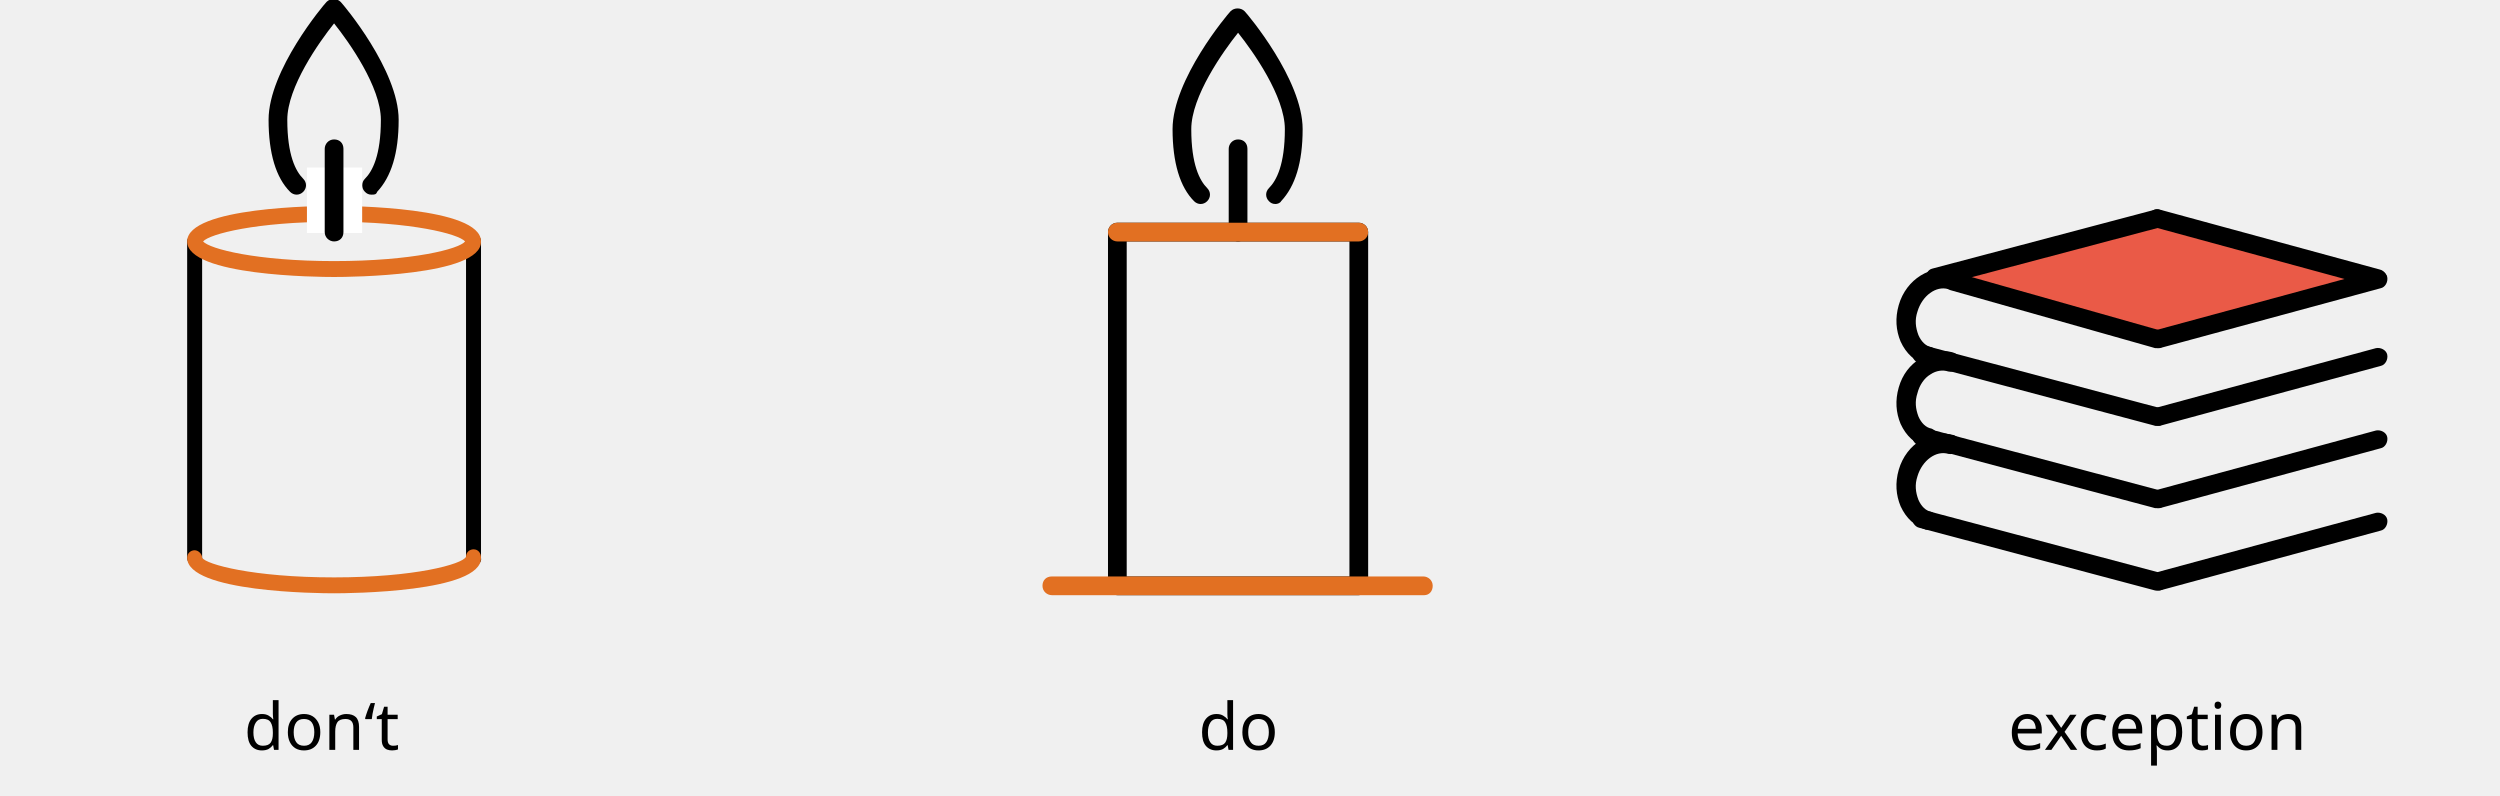
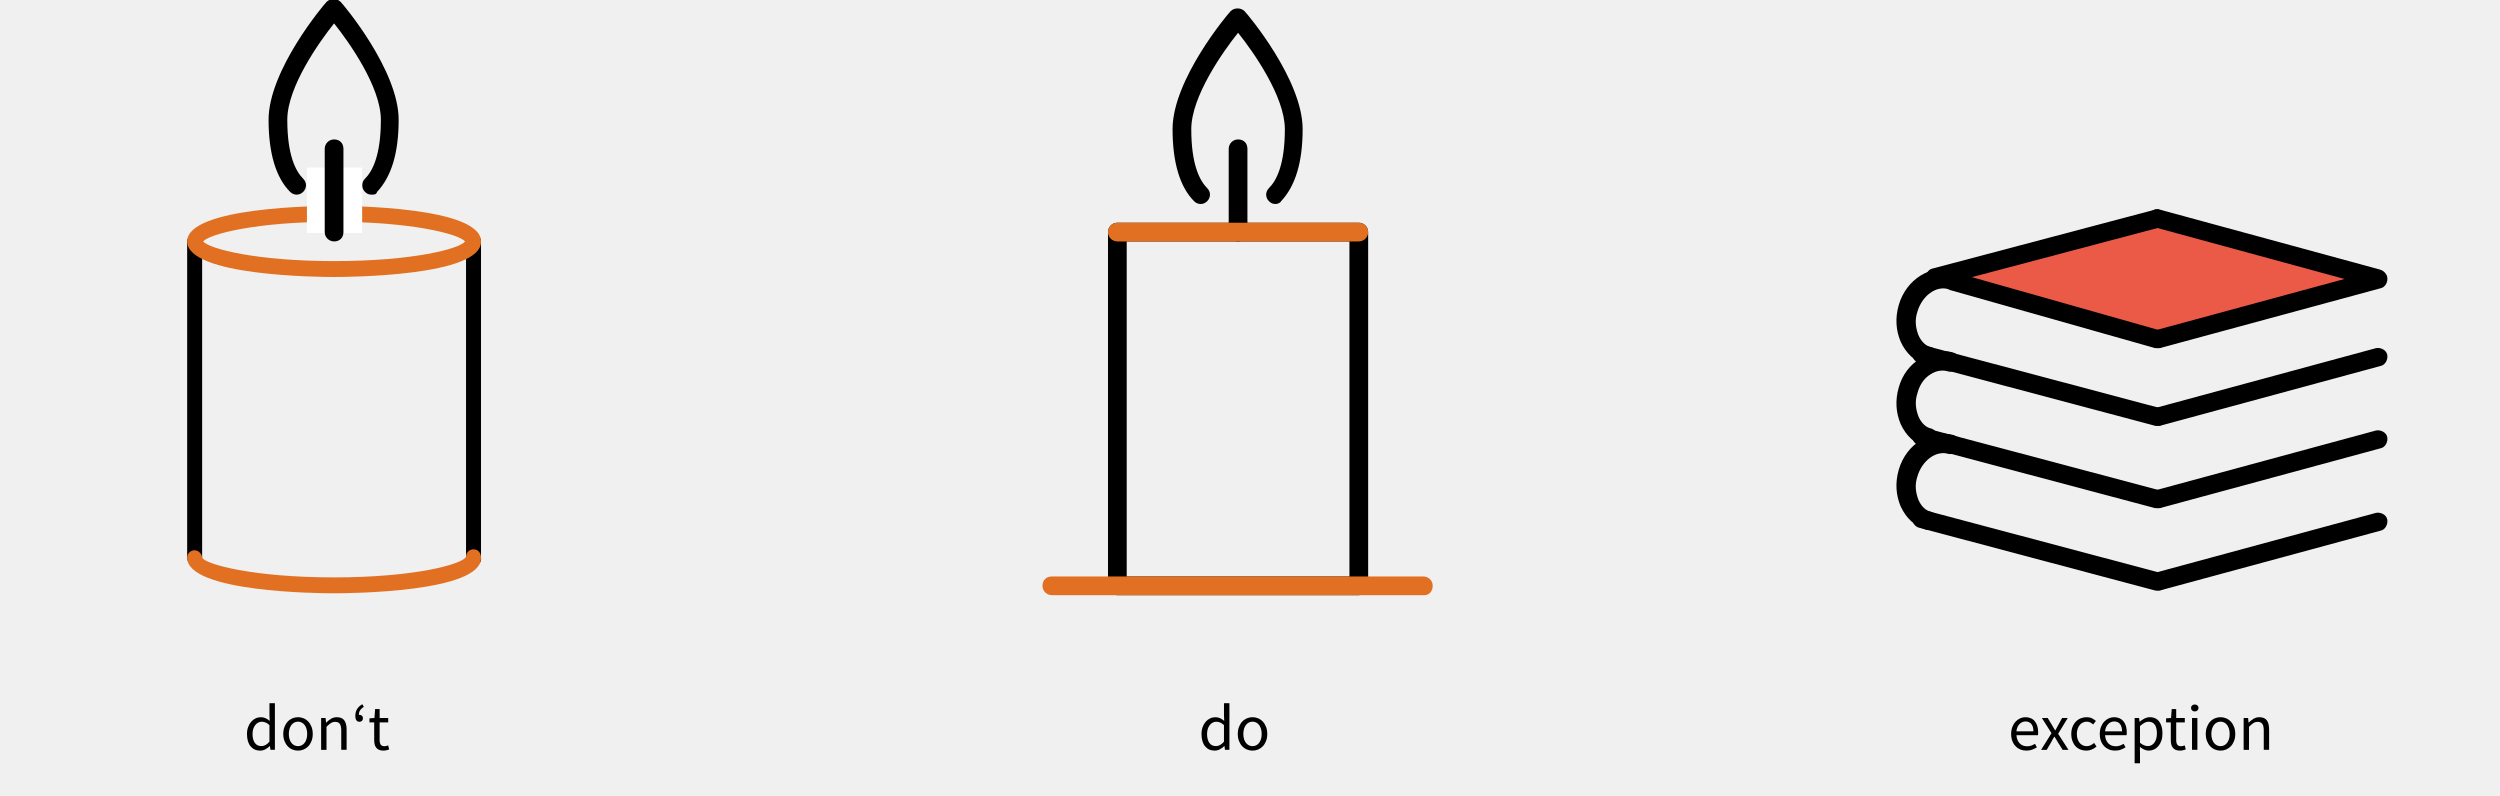
<svg xmlns="http://www.w3.org/2000/svg" version="1.1" id="Ebene_1" x="0px" y="0px" width="267.15px" height="85px" viewBox="0 0 267.15 85" enable-background="new 0 0 267.15 85" xml:space="preserve">
  <g>
-     <path d="M136.3,21.8c-0.301,0-0.5-0.1-0.7-0.3c-0.399-0.4-0.399-1,0-1.4c0.8-0.8,1.7-2.5,1.7-6.3c0-3.5-3.4-8.3-5-10.3   c-1.6,2-5,6.8-5,10.3c0,3.8,0.9,5.5,1.699,6.3c0.399,0.4,0.399,1,0,1.4s-1,0.4-1.399,0c-1.5-1.5-2.3-4.1-2.3-7.7   c0-5.3,5.9-12.3,6.199-12.6c0.399-0.4,1.101-0.4,1.5,0c0.301,0.3,6.201,7.3,6.201,12.6c0,3.6-0.802,6.1-2.302,7.7   C136.8,21.7,136.5,21.8,136.3,21.8z" />
-     <path fill="none" stroke="#FFFFFF" stroke-width="5.916" stroke-linejoin="round" stroke-miterlimit="10" d="M132.3,23.8" />
-     <path d="M132.3,25.8c-0.5,0-1-0.4-1-1v-8.9c0-0.5,0.4-1,1-1s1,0.4,1,1v8.9C133.3,25.4,132.8,25.8,132.3,25.8z" />
-     <path d="M20.8,60.4C20.3,60.4,20,60,20,59.6V25.8c0-0.4,0.4-0.8,0.8-0.8c0.4,0,0.8,0.4,0.8,0.8v33.8C21.7,60.1,21.3,60.4,20.8,60.4   z" />
-     <path d="M50.6,60.4c-0.5,0-0.8-0.4-0.8-0.801V25.8c0-0.5,0.4-0.8,0.8-0.8c0.5,0,0.8,0.4,0.8,0.8v33.8   C51.5,60.1,51.1,60.4,50.6,60.4z" />
-     <path d="M145.201,63.6H119.4c-0.5,0-1-0.398-1-1V24.8c0-0.5,0.4-1,1-1h25.801c0.5,0,1,0.4,1,1v37.8   C146.201,63.1,145.701,63.6,145.201,63.6z M120.4,61.6h23.801V25.8H120.4V61.6z" />
-     <path d="M39.7,20.8c-0.3,0-0.5-0.1-0.7-0.3c-0.4-0.4-0.4-1,0-1.4c0.8-0.8,1.7-2.5,1.7-6.3c0-3.5-3.4-8.3-5-10.3   c-1.6,2-5,6.8-5,10.3c0,3.8,0.9,5.5,1.7,6.3c0.4,0.4,0.4,1,0,1.4s-1,0.4-1.4,0c-1.5-1.5-2.3-4.1-2.3-7.7c0-5.3,5.9-12.3,6.2-12.6   c0.4-0.4,1.1-0.4,1.5,0c0.3,0.3,6.2,7.3,6.2,12.6c0,3.6-0.8,6.1-2.3,7.7C40.2,20.8,40,20.8,39.7,20.8z" />
-     <path fill="#E27022" d="M35.7,29.6c-1.6,0-15.7-0.1-15.7-3.8c0-3.7,14.1-3.8,15.7-3.8c1.6,0,15.7,0.1,15.7,3.8   C51.5,29.5,37.3,29.6,35.7,29.6z M21.7,25.8c0.7,0.8,5.7,2.1,14,2.1c8.4,0,13.4-1.3,14-2.1c-0.7-0.8-5.7-2.1-14-2.1   C27.4,23.7,22.4,25,21.7,25.8z" />
-     <path fill="#E27022" d="M35.7,63.4C34.1,63.4,20,63.3,20,59.6c0-0.5,0.4-0.8,0.8-0.8c0.4,0,0.8,0.4,0.8,0.8   C22,60.3,27,61.7,35.7,61.7c8.6,0,13.7-1.4,14.1-2.2c0-0.5,0.4-0.8,0.8-0.8c0.5,0,0.8,0.399,0.8,0.899   C51.5,63.3,37.3,63.4,35.7,63.4z" />
-     <rect x="32.8" y="17.9" fill="#FFFFFF" width="5.9" height="7" />
-     <path d="M35.7,25.8c-0.5,0-1-0.4-1-1v-8.9c0-0.5,0.4-1,1-1c0.6,0,1,0.4,1,1v8.9C36.7,25.4,36.3,25.8,35.7,25.8z" />
-     <path fill="#E27022" d="M145.201,25.8H119.4c-0.5,0-1-0.4-1-1c0-0.5,0.4-1,1-1h25.801c0.5,0,1,0.4,1,1   C146.201,25.4,145.701,25.8,145.201,25.8z" />
-     <path fill="#E27022" d="M152.201,63.6H112.4c-0.5,0-1-0.398-1-1c0-0.6,0.4-1,1-1h39.7c0.5,0,1,0.4,1,1   C153.1,63.2,152.701,63.6,152.201,63.6z" />
+     <g>
+       <path d="M136.3,21.8c-0.301,0-0.5-0.101-0.699-0.3c-0.399-0.4-0.399-1,0-1.4c0.8-0.8,1.699-2.5,1.699-6.3c0-3.5-3.399-8.3-5-10.3    c-1.6,2-5,6.8-5,10.3c0,3.8,0.9,5.5,1.699,6.3c0.399,0.4,0.399,1,0,1.4c-0.398,0.4-1,0.4-1.398,0c-1.5-1.5-2.301-4.1-2.301-7.7    c0-5.3,5.9-12.3,6.199-12.601c0.399-0.399,1.102-0.399,1.5,0C133.3,1.5,139.2,8.5,139.2,13.8c0,3.6-0.802,6.1-2.302,7.7    C136.8,21.7,136.5,21.8,136.3,21.8z" />
+     </g>
+     <g>
+       <path fill="none" stroke="#FFFFFF" stroke-width="5.916" stroke-linejoin="round" stroke-miterlimit="10" d="M132.3,23.8" />
+     </g>
+     <g>
+       <path d="M132.3,25.8c-0.5,0-1-0.4-1-1v-8.9c0-0.5,0.4-1,1-1c0.601,0,1,0.4,1,1v8.9C133.3,25.4,132.8,25.8,132.3,25.8z" />
+     </g>
+     <g>
+       <path d="M20.8,60.4C20.3,60.4,20,60,20,59.6V25.8c0-0.4,0.4-0.8,0.8-0.8c0.4,0,0.801,0.4,0.801,0.8V59.6    C21.7,60.1,21.3,60.4,20.8,60.4z" />
+     </g>
+     <g>
+       <path d="M50.6,60.4C50.1,60.4,49.8,60,49.8,59.6V25.8c0-0.5,0.4-0.8,0.801-0.8c0.5,0,0.8,0.4,0.8,0.8V59.6    C51.5,60.1,51.1,60.4,50.6,60.4z" />
+     </g>
+     <g>
+       <path d="M145.201,63.6H119.4c-0.5,0-1-0.397-1-1V24.8c0-0.5,0.399-1,1-1h25.801c0.5,0,1,0.399,1,1V62.6    C146.201,63.1,145.701,63.6,145.201,63.6z M120.4,61.6h23.801V25.8H120.4V61.6z" />
+     </g>
+     <g>
+       <path d="M39.7,20.8c-0.3,0-0.5-0.101-0.7-0.3c-0.399-0.4-0.399-1,0-1.4c0.8-0.8,1.7-2.5,1.7-6.3c0-3.5-3.4-8.3-5-10.3    c-1.6,2-5,6.8-5,10.3c0,3.8,0.9,5.5,1.7,6.3c0.399,0.4,0.399,1,0,1.4c-0.4,0.4-1,0.4-1.4,0c-1.5-1.5-2.3-4.1-2.3-7.7    c0-5.3,5.9-12.3,6.2-12.601C35.3-0.2,36-0.2,36.4,0.2c0.3,0.3,6.2,7.3,6.2,12.601c0,3.6-0.801,6.1-2.301,7.7    C40.2,20.8,40,20.8,39.7,20.8z" />
+     </g>
+     <g>
+       <path fill="#E27022" d="M35.7,29.6c-1.6,0-15.7-0.1-15.7-3.8C20,22.1,34.1,22,35.7,22s15.7,0.1,15.7,3.8    C51.5,29.5,37.3,29.6,35.7,29.6z M21.7,25.8c0.7,0.8,5.7,2.1,14,2.1c8.4,0,13.4-1.3,14-2.1C49,25,44,23.7,35.7,23.7    S22.4,25,21.7,25.8z" />
+     </g>
+     <g>
+       <path fill="#E27022" d="M35.7,63.4C34.1,63.4,20,63.3,20,59.6c0-0.5,0.4-0.8,0.8-0.8c0.4,0,0.801,0.4,0.801,0.8    C22,60.3,27,61.7,35.7,61.7c8.6,0,13.7-1.4,14.1-2.2c0-0.5,0.4-0.8,0.801-0.8c0.5,0,0.8,0.399,0.8,0.899    C51.5,63.3,37.3,63.4,35.7,63.4z" />
+     </g>
+     <g>
+       <rect x="32.8" y="17.9" fill="#FFFFFF" width="5.9" height="7" />
+     </g>
+     <g>
+       <path d="M35.7,25.8c-0.5,0-1-0.4-1-1v-8.9c0-0.5,0.4-1,1-1s1,0.4,1,1v8.9C36.7,25.4,36.3,25.8,35.7,25.8z" />
+     </g>
+     <g>
+       <path fill="#E27022" d="M145.201,25.8H119.4c-0.5,0-1-0.4-1-1c0-0.5,0.399-1,1-1h25.801c0.5,0,1,0.399,1,1    C146.201,25.4,145.701,25.8,145.201,25.8z" />
+     </g>
+     <g>
+       <path fill="#E27022" d="M152.201,63.6H112.4c-0.5,0-1-0.397-1-1c0-0.6,0.399-1,1-1h39.7c0.5,0,1,0.4,1,1    C153.1,63.2,152.701,63.6,152.201,63.6z" />
+     </g>
  </g>
-   <text transform="matrix(1 0 0 1 26.0635 80.1279)" font-family="'SourceSansPro-Regular'" font-size="7">don‘t </text>
-   <text transform="matrix(1 0 0 1 128.063 80.1279)" font-family="'SourceSansPro-Regular'" font-size="7">do</text>
-   <text transform="matrix(1 0 0 1 214.5903 80.1279)" font-family="'SourceSansPro-Regular'" font-size="7">exception</text>
+   <g enable-background="new    ">
+     <path d="M27.799,80.211c-0.429,0-0.771-0.154-1.025-0.462s-0.381-0.747-0.381-1.316c0-0.275,0.041-0.523,0.123-0.745   c0.082-0.222,0.19-0.409,0.325-0.563s0.292-0.273,0.469-0.357c0.177-0.084,0.364-0.126,0.56-0.126c0.196,0,0.366,0.035,0.511,0.105   s0.292,0.166,0.441,0.287l-0.028-0.581v-1.31h0.581v4.984h-0.476l-0.049-0.399h-0.021c-0.136,0.131-0.291,0.244-0.466,0.34   C28.188,80.163,28,80.211,27.799,80.211z M27.925,79.728c0.159,0,0.308-0.038,0.448-0.115s0.28-0.194,0.42-0.354V77.48   c-0.145-0.13-0.284-0.223-0.417-0.276s-0.27-0.08-0.41-0.08c-0.135,0-0.262,0.031-0.381,0.095   c-0.119,0.062-0.223,0.151-0.312,0.266s-0.159,0.251-0.21,0.409c-0.051,0.159-0.077,0.336-0.077,0.532   c0,0.411,0.082,0.73,0.245,0.959S27.627,79.728,27.925,79.728z" />
+     <path d="M31.845,80.211c-0.21,0-0.41-0.04-0.599-0.119s-0.356-0.194-0.5-0.347c-0.145-0.151-0.26-0.338-0.346-0.56   c-0.086-0.222-0.13-0.473-0.13-0.753c0-0.284,0.043-0.537,0.13-0.759c0.086-0.222,0.202-0.41,0.346-0.563   c0.145-0.154,0.312-0.271,0.5-0.351c0.189-0.079,0.389-0.119,0.599-0.119s0.41,0.04,0.599,0.119c0.189,0.08,0.355,0.196,0.5,0.351   c0.145,0.153,0.26,0.342,0.346,0.563s0.13,0.475,0.13,0.759c0,0.28-0.043,0.531-0.13,0.753s-0.202,0.408-0.346,0.56   c-0.145,0.152-0.312,0.268-0.5,0.347S32.055,80.211,31.845,80.211z M31.845,79.735c0.145,0,0.278-0.032,0.399-0.095   c0.122-0.063,0.225-0.151,0.312-0.267c0.086-0.114,0.153-0.25,0.2-0.409c0.046-0.158,0.07-0.336,0.07-0.532   c0-0.195-0.023-0.374-0.07-0.535c-0.047-0.161-0.113-0.3-0.2-0.417c-0.086-0.116-0.19-0.206-0.312-0.269   c-0.121-0.063-0.254-0.095-0.399-0.095s-0.278,0.031-0.399,0.095c-0.122,0.062-0.225,0.152-0.312,0.269   c-0.086,0.117-0.153,0.256-0.2,0.417c-0.046,0.161-0.07,0.34-0.07,0.535c0,0.196,0.023,0.374,0.07,0.532   c0.047,0.159,0.113,0.295,0.2,0.409c0.086,0.115,0.19,0.203,0.312,0.267C31.567,79.703,31.7,79.735,31.845,79.735z" />
+     <path d="M34.316,80.127v-3.402h0.476l0.049,0.49h0.021c0.163-0.163,0.334-0.3,0.514-0.409s0.389-0.165,0.627-0.165   c0.359,0,0.622,0.112,0.787,0.336c0.166,0.225,0.249,0.556,0.249,0.994v2.156h-0.574v-2.079c0-0.322-0.052-0.554-0.154-0.696   s-0.266-0.214-0.49-0.214c-0.178,0-0.334,0.045-0.469,0.133c-0.135,0.089-0.289,0.22-0.462,0.393v2.464H34.316z" />
+     <path d="M38.411,77.131c-0.14,0-0.249-0.054-0.325-0.161c-0.077-0.107-0.116-0.264-0.116-0.469c0-0.28,0.063-0.522,0.189-0.728   c0.126-0.206,0.311-0.379,0.553-0.519l0.168,0.273c-0.177,0.116-0.311,0.241-0.399,0.374c-0.089,0.133-0.133,0.298-0.133,0.493   c0.014-0.004,0.035-0.007,0.063-0.007c0.093,0,0.179,0.03,0.256,0.091c0.077,0.062,0.115,0.149,0.115,0.267   c0,0.121-0.035,0.216-0.105,0.283S38.518,77.131,38.411,77.131z" />
+     <path d="M40.959,80.211c-0.182,0-0.335-0.028-0.458-0.084s-0.224-0.133-0.301-0.231c-0.077-0.098-0.132-0.217-0.165-0.356   c-0.033-0.14-0.049-0.294-0.049-0.462v-1.883h-0.504V76.76l0.532-0.035l0.07-0.951h0.483v0.951h0.917v0.47h-0.917v1.89   c0,0.21,0.039,0.372,0.116,0.486c0.077,0.114,0.213,0.172,0.409,0.172c0.061,0,0.126-0.01,0.196-0.028   c0.07-0.019,0.133-0.039,0.189-0.062l0.112,0.434c-0.093,0.032-0.195,0.062-0.304,0.088C41.175,80.198,41.067,80.211,40.959,80.211   z" />
+   </g>
+   <g enable-background="new    ">
+     <path d="M129.799,80.211c-0.429,0-0.771-0.154-1.025-0.462s-0.381-0.747-0.381-1.316c0-0.275,0.041-0.523,0.123-0.745   c0.082-0.222,0.19-0.409,0.325-0.563s0.292-0.273,0.469-0.357c0.177-0.084,0.364-0.126,0.56-0.126c0.196,0,0.366,0.035,0.511,0.105   s0.292,0.166,0.441,0.287l-0.028-0.581v-1.31h0.581v4.984h-0.476l-0.049-0.399h-0.021c-0.136,0.131-0.291,0.244-0.466,0.34   C130.187,80.163,129.999,80.211,129.799,80.211z M129.925,79.728c0.159,0,0.308-0.038,0.448-0.115s0.28-0.194,0.42-0.354V77.48   c-0.145-0.13-0.284-0.223-0.417-0.276s-0.27-0.08-0.41-0.08c-0.135,0-0.262,0.031-0.381,0.095   c-0.119,0.062-0.223,0.151-0.312,0.266s-0.159,0.251-0.21,0.409c-0.051,0.159-0.077,0.336-0.077,0.532   c0,0.411,0.082,0.73,0.245,0.959S129.626,79.728,129.925,79.728z" />
+     <path d="M133.844,80.211c-0.21,0-0.41-0.04-0.599-0.119s-0.356-0.194-0.5-0.347c-0.145-0.151-0.26-0.338-0.346-0.56   c-0.086-0.222-0.13-0.473-0.13-0.753c0-0.284,0.043-0.537,0.13-0.759c0.086-0.222,0.202-0.41,0.346-0.563   c0.145-0.154,0.312-0.271,0.5-0.351c0.189-0.079,0.389-0.119,0.599-0.119s0.41,0.04,0.599,0.119   c0.188,0.08,0.355,0.196,0.501,0.351c0.145,0.153,0.26,0.342,0.346,0.563s0.13,0.475,0.13,0.759c0,0.28-0.044,0.531-0.13,0.753   s-0.201,0.408-0.346,0.56c-0.146,0.152-0.312,0.268-0.501,0.347S134.054,80.211,133.844,80.211z M133.844,79.735   c0.145,0,0.277-0.032,0.398-0.095c0.122-0.063,0.226-0.151,0.312-0.267c0.086-0.114,0.152-0.25,0.199-0.409   c0.047-0.158,0.07-0.336,0.07-0.532c0-0.195-0.023-0.374-0.07-0.535s-0.113-0.3-0.199-0.417c-0.087-0.116-0.19-0.206-0.312-0.269   c-0.121-0.063-0.254-0.095-0.398-0.095s-0.278,0.031-0.399,0.095c-0.122,0.062-0.225,0.152-0.312,0.269   c-0.086,0.117-0.153,0.256-0.2,0.417c-0.046,0.161-0.07,0.34-0.07,0.535c0,0.196,0.023,0.374,0.07,0.532   c0.047,0.159,0.113,0.295,0.2,0.409c0.086,0.115,0.19,0.203,0.312,0.267C133.567,79.703,133.7,79.735,133.844,79.735z" />
+   </g>
+   <g enable-background="new    ">
+     <path d="M216.544,80.211c-0.229,0-0.443-0.041-0.641-0.122c-0.199-0.082-0.371-0.198-0.519-0.351   c-0.147-0.151-0.263-0.337-0.347-0.557c-0.084-0.219-0.126-0.469-0.126-0.749c0-0.279,0.044-0.53,0.13-0.752s0.2-0.41,0.343-0.563   c0.143-0.154,0.305-0.272,0.486-0.354c0.183-0.082,0.371-0.123,0.567-0.123c0.215,0,0.406,0.038,0.577,0.112   c0.171,0.075,0.313,0.182,0.427,0.322c0.115,0.14,0.202,0.308,0.264,0.504c0.061,0.196,0.09,0.415,0.09,0.658   c0,0.061-0.001,0.12-0.003,0.178c-0.003,0.059-0.009,0.109-0.018,0.151h-2.296c0.023,0.363,0.137,0.651,0.34,0.864   c0.203,0.212,0.467,0.318,0.794,0.318c0.163,0,0.313-0.024,0.452-0.073c0.137-0.05,0.27-0.113,0.395-0.192l0.203,0.378   c-0.148,0.093-0.314,0.175-0.496,0.244C216.984,80.176,216.776,80.211,216.544,80.211z M215.471,78.153h1.82   c0-0.346-0.073-0.608-0.221-0.788c-0.146-0.18-0.354-0.27-0.619-0.27c-0.121,0-0.236,0.023-0.346,0.07   c-0.11,0.047-0.209,0.115-0.299,0.206c-0.088,0.092-0.162,0.202-0.22,0.333C215.529,77.836,215.491,77.985,215.471,78.153z" />
+     <path d="M218.111,80.127l1.112-1.778l-1.028-1.624h0.623l0.454,0.749c0.053,0.094,0.105,0.188,0.162,0.284   c0.056,0.096,0.113,0.189,0.175,0.283h0.028c0.051-0.094,0.102-0.188,0.153-0.283s0.103-0.19,0.154-0.284l0.413-0.749h0.602   l-1.029,1.688l1.106,1.715h-0.623l-0.497-0.791c-0.061-0.103-0.121-0.205-0.182-0.308s-0.124-0.203-0.189-0.302h-0.027   c-0.061,0.099-0.119,0.197-0.176,0.298c-0.056,0.101-0.111,0.204-0.168,0.312l-0.461,0.791H218.111z" />
+     <path d="M222.934,80.211c-0.225,0-0.435-0.04-0.631-0.119c-0.195-0.079-0.365-0.194-0.508-0.347   c-0.142-0.151-0.254-0.338-0.336-0.56c-0.081-0.222-0.122-0.473-0.122-0.753c0-0.284,0.044-0.537,0.134-0.759   c0.088-0.222,0.207-0.41,0.356-0.563c0.149-0.154,0.323-0.271,0.521-0.351c0.198-0.079,0.407-0.119,0.626-0.119   c0.225,0,0.416,0.04,0.574,0.119c0.158,0.08,0.299,0.173,0.42,0.28l-0.293,0.378c-0.099-0.089-0.203-0.161-0.312-0.217   c-0.109-0.057-0.232-0.084-0.367-0.084c-0.154,0-0.297,0.031-0.427,0.095c-0.131,0.062-0.243,0.152-0.337,0.269   c-0.093,0.117-0.166,0.256-0.22,0.417s-0.081,0.34-0.081,0.535c0,0.196,0.025,0.374,0.078,0.532   c0.051,0.159,0.122,0.295,0.213,0.409c0.091,0.115,0.201,0.203,0.332,0.267c0.131,0.062,0.273,0.095,0.428,0.095   c0.158,0,0.305-0.034,0.438-0.102c0.133-0.068,0.253-0.148,0.36-0.242l0.252,0.386c-0.154,0.135-0.325,0.241-0.511,0.318   C223.335,80.173,223.139,80.211,222.934,80.211z" />
+     <path d="M226.014,80.211c-0.229,0-0.442-0.041-0.641-0.122c-0.198-0.082-0.371-0.198-0.518-0.351   c-0.147-0.151-0.263-0.337-0.347-0.557c-0.085-0.219-0.126-0.469-0.126-0.749c0-0.279,0.043-0.53,0.129-0.752   s0.201-0.41,0.344-0.563c0.143-0.154,0.305-0.272,0.486-0.354c0.182-0.082,0.371-0.123,0.566-0.123   c0.215,0,0.407,0.038,0.578,0.112c0.17,0.075,0.312,0.182,0.427,0.322c0.114,0.14,0.202,0.308,0.263,0.504s0.091,0.415,0.091,0.658   c0,0.061-0.001,0.12-0.003,0.178c-0.003,0.059-0.009,0.109-0.018,0.151h-2.297c0.023,0.363,0.137,0.651,0.34,0.864   c0.203,0.212,0.468,0.318,0.795,0.318c0.163,0,0.313-0.024,0.451-0.073c0.138-0.05,0.27-0.113,0.396-0.192l0.203,0.378   c-0.149,0.093-0.315,0.175-0.497,0.244C226.456,80.176,226.248,80.211,226.014,80.211z M224.943,78.153h1.82   c0-0.346-0.073-0.608-0.221-0.788s-0.354-0.27-0.62-0.27c-0.121,0-0.236,0.023-0.346,0.07s-0.209,0.115-0.298,0.206   c-0.089,0.092-0.162,0.202-0.22,0.333C225.001,77.836,224.962,77.985,224.943,78.153z" />
+     <path d="M228.107,81.562v-4.837h0.476l0.049,0.393h0.021c0.154-0.131,0.322-0.243,0.508-0.336c0.184-0.094,0.377-0.141,0.577-0.141   c0.22,0,0.413,0.041,0.581,0.123c0.168,0.081,0.309,0.198,0.42,0.35c0.111,0.152,0.197,0.334,0.256,0.546   c0.059,0.213,0.087,0.452,0.087,0.718c0,0.289-0.04,0.547-0.118,0.773c-0.08,0.227-0.188,0.419-0.322,0.577   c-0.136,0.159-0.292,0.279-0.469,0.361c-0.178,0.081-0.365,0.122-0.561,0.122c-0.158,0-0.316-0.035-0.473-0.105   c-0.156-0.069-0.314-0.165-0.473-0.286l0.014,0.595v1.147H228.107z M229.514,79.728c0.14,0,0.27-0.031,0.389-0.094   c0.118-0.063,0.221-0.152,0.308-0.267c0.086-0.114,0.153-0.255,0.202-0.423c0.05-0.168,0.074-0.357,0.074-0.567   c0-0.187-0.017-0.357-0.049-0.511c-0.033-0.154-0.086-0.286-0.158-0.396s-0.165-0.195-0.279-0.256   c-0.115-0.061-0.251-0.091-0.41-0.091c-0.145,0-0.29,0.04-0.438,0.119c-0.146,0.079-0.305,0.193-0.473,0.343v1.785   c0.154,0.131,0.304,0.223,0.449,0.276C229.274,79.701,229.402,79.728,229.514,79.728z" />
+     <path d="M232.944,80.211c-0.182,0-0.335-0.028-0.459-0.084c-0.123-0.056-0.224-0.133-0.301-0.231   c-0.076-0.098-0.132-0.217-0.164-0.356c-0.033-0.14-0.049-0.294-0.049-0.462v-1.883h-0.504V76.76l0.531-0.035l0.07-0.951h0.482   v0.951h0.918v0.47h-0.918v1.89c0,0.21,0.039,0.372,0.116,0.486s0.214,0.172,0.409,0.172c0.061,0,0.126-0.01,0.196-0.028   c0.069-0.019,0.133-0.039,0.188-0.062l0.112,0.434c-0.093,0.032-0.194,0.062-0.304,0.088   C233.16,80.198,233.052,80.211,232.944,80.211z" />
+     <path d="M234.533,76.025c-0.112,0-0.206-0.035-0.284-0.105c-0.076-0.07-0.115-0.158-0.115-0.266c0-0.112,0.039-0.202,0.115-0.27   c0.078-0.068,0.172-0.102,0.284-0.102s0.206,0.033,0.283,0.102c0.077,0.067,0.116,0.157,0.116,0.27   c0,0.107-0.039,0.195-0.116,0.266S234.645,76.025,234.533,76.025z M234.239,80.127v-3.402h0.574v3.402H234.239z" />
+     <path d="M237.284,80.211c-0.21,0-0.41-0.04-0.599-0.119s-0.356-0.194-0.501-0.347c-0.145-0.151-0.26-0.338-0.346-0.56   s-0.13-0.473-0.13-0.753c0-0.284,0.044-0.537,0.13-0.759s0.201-0.41,0.346-0.563c0.145-0.154,0.312-0.271,0.501-0.351   c0.188-0.079,0.389-0.119,0.599-0.119s0.41,0.04,0.599,0.119c0.188,0.08,0.355,0.196,0.501,0.351   c0.145,0.153,0.26,0.342,0.346,0.563s0.13,0.475,0.13,0.759c0,0.28-0.044,0.531-0.13,0.753s-0.201,0.408-0.346,0.56   c-0.146,0.152-0.312,0.268-0.501,0.347S237.494,80.211,237.284,80.211z M237.284,79.735c0.145,0,0.277-0.032,0.398-0.095   c0.122-0.063,0.226-0.151,0.312-0.267c0.086-0.114,0.152-0.25,0.199-0.409c0.047-0.158,0.07-0.336,0.07-0.532   c0-0.195-0.023-0.374-0.07-0.535s-0.113-0.3-0.199-0.417c-0.087-0.116-0.19-0.206-0.312-0.269   c-0.121-0.063-0.254-0.095-0.398-0.095s-0.277,0.031-0.398,0.095c-0.122,0.062-0.226,0.152-0.312,0.269   c-0.086,0.117-0.152,0.256-0.199,0.417s-0.07,0.34-0.07,0.535c0,0.196,0.023,0.374,0.07,0.532c0.047,0.159,0.113,0.295,0.199,0.409   c0.087,0.115,0.19,0.203,0.312,0.267C237.007,79.703,237.139,79.735,237.284,79.735z" />
+     <path d="M239.755,80.127v-3.402h0.477l0.049,0.49h0.021c0.162-0.163,0.334-0.3,0.514-0.409s0.389-0.165,0.627-0.165   c0.359,0,0.621,0.112,0.787,0.336c0.166,0.225,0.248,0.556,0.248,0.994v2.156h-0.573v-2.079c0-0.322-0.052-0.554-0.154-0.696   s-0.266-0.214-0.489-0.214c-0.178,0-0.334,0.045-0.47,0.133c-0.136,0.089-0.289,0.22-0.462,0.393v2.464H239.755z" />
+   </g>
  <g id="_xD83D__xDCDA__xFE0F__2_">
-     <polygon fill="#EA5A47" points="206.8,29.6 230.6,23.3 254.1,29.7 254.201,29.8 230.6,36.2  " />
-     <path d="M230.6,37.2c-0.101,0-0.2,0-0.3,0L208.4,31c-0.5-0.2-0.9-0.7-0.699-1.2c0.199-0.5,0.699-0.9,1.199-0.7l21.9,6.2   c0.5,0.2,0.9,0.7,0.699,1.2C231.4,36.9,231,37.2,230.6,37.2z" />
-     <path d="M230.6,45.5c-0.101,0-0.2,0-0.3,0l-25.2-6.7c-0.5-0.1-0.899-0.7-0.7-1.2c0.1-0.5,0.7-0.9,1.2-0.7l25.2,6.7   c0.5,0.102,0.9,0.7,0.699,1.2C231.5,45.2,231,45.5,230.6,45.5z" />
    <g>
-       <line fill="none" x1="230.6" y1="23.3" x2="254.1" y2="29.7" />
-       <path d="M254.1,30.7c-0.101,0-0.2,0-0.3,0l-23.5-6.4c-0.5-0.1-0.9-0.7-0.7-1.2c0.101-0.5,0.7-0.9,1.2-0.7l23.5,6.4    c0.5,0.1,0.9,0.7,0.699,1.2C255,30.4,254.6,30.7,254.1,30.7z" />
+       <polygon fill="#EA5A47" points="206.8,29.6 230.6,23.3 254.1,29.7 254.201,29.8 230.6,36.2   " />
    </g>
-     <path d="M230.6,37.2c-0.399,0-0.899-0.3-1-0.7c-0.101-0.5,0.2-1.1,0.7-1.2l23.6-6.4c0.5-0.1,1.1,0.2,1.2,0.7s-0.2,1.1-0.7,1.2   l-23.6,6.4C230.8,37.2,230.701,37.2,230.6,37.2z" />
    <g>
-       <line fill="none" x1="230.6" y1="23.3" x2="206.8" y2="29.6" />
-       <path d="M206.8,30.7c-0.4,0-0.9-0.3-1-0.8s0.199-1.1,0.699-1.2l23.801-6.3c0.5-0.1,1.1,0.2,1.199,0.7    c0.101,0.5-0.199,1.1-0.699,1.2L207,30.6C206.9,30.6,206.9,30.7,206.8,30.7z" />
+       <path d="M230.6,37.2c-0.102,0-0.2,0-0.301,0L208.4,31c-0.5-0.2-0.9-0.7-0.699-1.2c0.199-0.5,0.699-0.9,1.199-0.7l21.899,6.2    c0.5,0.2,0.9,0.7,0.699,1.2C231.4,36.9,231,37.2,230.6,37.2z" />
    </g>
-     <path d="M230.6,45.5c-0.399,0-0.899-0.3-1-0.7c-0.101-0.5,0.2-1.1,0.7-1.2l23.6-6.398c0.5-0.1,1.1,0.2,1.2,0.7s-0.2,1.1-0.7,1.2   l-23.6,6.4C230.8,45.5,230.701,45.5,230.6,45.5z" />
-     <path d="M206.1,39c-0.101,0-0.2,0-0.3,0c-1.2-0.4-2.1-1.2-2.7-2.5c-0.5-1.2-0.601-2.5-0.2-3.9c0.801-2.8,3.5-4.4,5.9-3.7   c0.5,0.2,0.8,0.7,0.699,1.3c-0.199,0.5-0.699,0.8-1.299,0.7c-1.302-0.4-2.802,0.7-3.302,2.4c-0.3,0.9-0.198,1.7,0.101,2.5   c0.301,0.7,0.801,1.2,1.399,1.3c0.5,0.2,0.802,0.7,0.7,1.3C206.9,38.7,206.5,39,206.1,39z" />
-     <path d="M230.6,54.3c-0.101,0-0.2,0-0.3,0l-25.2-6.7c-0.5-0.1-0.899-0.699-0.7-1.199c0.1-0.5,0.7-0.899,1.2-0.699l25.2,6.699   c0.5,0.101,0.9,0.699,0.699,1.199C231.5,54,231,54.3,230.6,54.3z" />
-     <path d="M230.6,54.3c-0.399,0-0.899-0.3-1-0.7c-0.101-0.5,0.2-1.1,0.7-1.199l23.6-6.399c0.5-0.101,1.1,0.2,1.2,0.7   s-0.2,1.1-0.7,1.199L230.8,54.3C230.8,54.3,230.701,54.3,230.6,54.3z" />
-     <path d="M206.1,47.8c-0.101,0-0.2,0-0.3,0c-1.2-0.399-2.1-1.2-2.7-2.5c-0.5-1.2-0.601-2.5-0.2-3.9s1.2-2.4,2.301-3.1   c1.1-0.7,2.399-1,3.6-0.6c0.5,0.2,0.801,0.7,0.699,1.3c-0.199,0.5-0.699,0.8-1.299,0.7c-0.601-0.2-1.301-0.1-1.9,0.3   c-0.699,0.4-1.199,1.2-1.399,2c-0.3,0.9-0.198,1.7,0.101,2.5c0.301,0.7,0.801,1.2,1.399,1.3c0.5,0.2,0.802,0.7,0.7,1.3   C206.9,47.5,206.5,47.8,206.1,47.8z" />
-     <path d="M230.6,63.1c-0.101,0-0.2,0-0.3,0L205.1,56.4c-0.5-0.102-0.899-0.7-0.7-1.2c0.1-0.5,0.7-0.9,1.2-0.7l25.2,6.7   c0.5,0.1,0.9,0.7,0.699,1.2C231.5,62.8,231.1,63.1,230.6,63.1z" />
-     <path d="M230.6,63.1c-0.399,0-0.899-0.3-1-0.699c-0.101-0.5,0.2-1.101,0.7-1.199l23.6-6.4c0.5-0.1,1.1,0.2,1.2,0.7   s-0.2,1.101-0.7,1.2L230.8,63.1C230.8,63.1,230.701,63.1,230.6,63.1z" />
-     <path d="M206.1,56.6c-0.101,0-0.2,0-0.3,0c-1.2-0.398-2.1-1.199-2.7-2.5c-0.5-1.199-0.601-2.5-0.2-3.898   c0.801-2.801,3.5-4.4,5.9-3.7c0.5,0.2,0.8,0.7,0.699,1.3c-0.199,0.5-0.699,0.801-1.299,0.7c-1.302-0.399-2.802,0.7-3.302,2.399   c-0.3,0.899-0.198,1.699,0.101,2.5c0.301,0.699,0.801,1.199,1.399,1.301c0.5,0.199,0.802,0.699,0.7,1.3   C207,56.3,206.6,56.6,206.1,56.6z" />
+     <g>
+       <path d="M230.6,45.5c-0.102,0-0.2,0-0.301,0L205.1,38.8c-0.5-0.101-0.899-0.7-0.7-1.2c0.1-0.5,0.7-0.9,1.2-0.7l25.199,6.7    c0.5,0.103,0.9,0.701,0.699,1.201C231.5,45.199,231,45.5,230.6,45.5z" />
+     </g>
+     <g>
+       <g>
+         <line fill="none" x1="230.6" y1="23.3" x2="254.1" y2="29.7" />
+       </g>
+       <g>
+         <path d="M254.1,30.7c-0.102,0-0.2,0-0.301,0L230.3,24.3c-0.5-0.101-0.899-0.7-0.699-1.2c0.101-0.5,0.699-0.9,1.199-0.7l23.5,6.4     c0.5,0.1,0.9,0.7,0.699,1.2C255,30.4,254.6,30.7,254.1,30.7z" />
+       </g>
+     </g>
+     <g>
+       <path d="M230.6,37.2c-0.399,0-0.899-0.3-1-0.7c-0.102-0.5,0.199-1.1,0.699-1.2l23.601-6.4c0.5-0.1,1.1,0.2,1.2,0.7    c0.1,0.5-0.2,1.1-0.7,1.2L230.8,37.2C230.8,37.2,230.701,37.2,230.6,37.2z" />
+     </g>
+     <g>
+       <g>
+         <line fill="none" x1="230.6" y1="23.3" x2="206.8" y2="29.6" />
+       </g>
+       <g>
+         <path d="M206.8,30.7c-0.399,0-0.899-0.3-1-0.8c-0.1-0.5,0.199-1.1,0.699-1.2l23.801-6.3c0.5-0.1,1.101,0.2,1.199,0.7     c0.102,0.5-0.199,1.1-0.699,1.2L207,30.6C206.9,30.6,206.9,30.7,206.8,30.7z" />
+       </g>
+     </g>
+     <g>
+       <path d="M230.6,45.5c-0.399,0-0.899-0.301-1-0.699c-0.102-0.5,0.199-1.102,0.699-1.201l23.601-6.397c0.5-0.1,1.1,0.2,1.2,0.7    c0.1,0.5-0.2,1.1-0.7,1.2l-23.601,6.4C230.8,45.5,230.701,45.5,230.6,45.5z" />
+     </g>
+     <g>
+       <path d="M206.1,39c-0.102,0-0.2,0-0.301,0c-1.199-0.4-2.1-1.2-2.699-2.5c-0.5-1.2-0.602-2.5-0.2-3.9c0.801-2.8,3.5-4.4,5.899-3.7    c0.5,0.2,0.801,0.7,0.699,1.3c-0.199,0.5-0.699,0.8-1.299,0.7c-1.302-0.4-2.802,0.7-3.302,2.4c-0.3,0.899-0.198,1.7,0.101,2.5    c0.301,0.7,0.801,1.2,1.399,1.3c0.5,0.2,0.802,0.7,0.7,1.3C206.9,38.7,206.5,39,206.1,39z" />
+     </g>
+     <g>
+       <path d="M230.6,54.3c-0.102,0-0.2,0-0.301,0L205.1,47.6c-0.5-0.1-0.899-0.699-0.7-1.199c0.1-0.5,0.7-0.898,1.2-0.698L230.8,52.4    c0.5,0.102,0.9,0.699,0.699,1.199C231.5,54,231,54.3,230.6,54.3z" />
+     </g>
+     <g>
+       <path d="M230.6,54.3c-0.399,0-0.899-0.3-1-0.7c-0.102-0.5,0.199-1.1,0.699-1.199l23.601-6.398c0.5-0.102,1.1,0.2,1.2,0.7    c0.1,0.5-0.2,1.101-0.7,1.198L230.8,54.3C230.8,54.3,230.701,54.3,230.6,54.3z" />
+     </g>
+     <g>
+       <path d="M206.1,47.801c-0.102,0-0.2,0-0.301,0c-1.199-0.4-2.1-1.201-2.699-2.5c-0.5-1.201-0.602-2.5-0.2-3.901    c0.4-1.4,1.2-2.4,2.301-3.1c1.1-0.7,2.399-1,3.6-0.601c0.5,0.2,0.802,0.7,0.699,1.3c-0.199,0.5-0.699,0.8-1.299,0.7    c-0.601-0.2-1.301-0.1-1.9,0.3c-0.698,0.4-1.198,1.2-1.398,2c-0.3,0.9-0.198,1.699,0.101,2.5c0.302,0.699,0.802,1.199,1.399,1.301    c0.5,0.199,0.802,0.699,0.7,1.299C206.9,47.5,206.5,47.801,206.1,47.801z" />
+     </g>
+     <g>
+       <path d="M230.6,63.1c-0.102,0-0.2,0-0.301,0L205.1,56.4c-0.5-0.103-0.899-0.7-0.7-1.2c0.1-0.5,0.7-0.9,1.2-0.7l25.199,6.7    c0.5,0.1,0.9,0.7,0.699,1.2C231.5,62.8,231.1,63.1,230.6,63.1z" />
+     </g>
+     <g>
+       <path d="M230.6,63.1c-0.399,0-0.899-0.3-1-0.699c-0.102-0.5,0.199-1.101,0.699-1.198l23.601-6.399c0.5-0.101,1.1,0.199,1.2,0.699    c0.1,0.5-0.2,1.102-0.7,1.2L230.8,63.1C230.8,63.1,230.701,63.1,230.6,63.1z" />
+     </g>
+     <g>
+       <path d="M206.1,56.6c-0.102,0-0.2,0-0.301,0c-1.199-0.397-2.1-1.199-2.699-2.5c-0.5-1.199-0.602-2.5-0.2-3.897    c0.801-2.802,3.5-4.399,5.899-3.7c0.5,0.2,0.801,0.7,0.699,1.301c-0.199,0.5-0.699,0.801-1.299,0.699    c-1.302-0.398-2.802,0.7-3.302,2.398c-0.3,0.9-0.198,1.699,0.101,2.5c0.301,0.699,0.801,1.199,1.399,1.302    c0.5,0.198,0.802,0.698,0.7,1.3C207,56.3,206.6,56.6,206.1,56.6z" />
+     </g>
  </g>
</svg>
